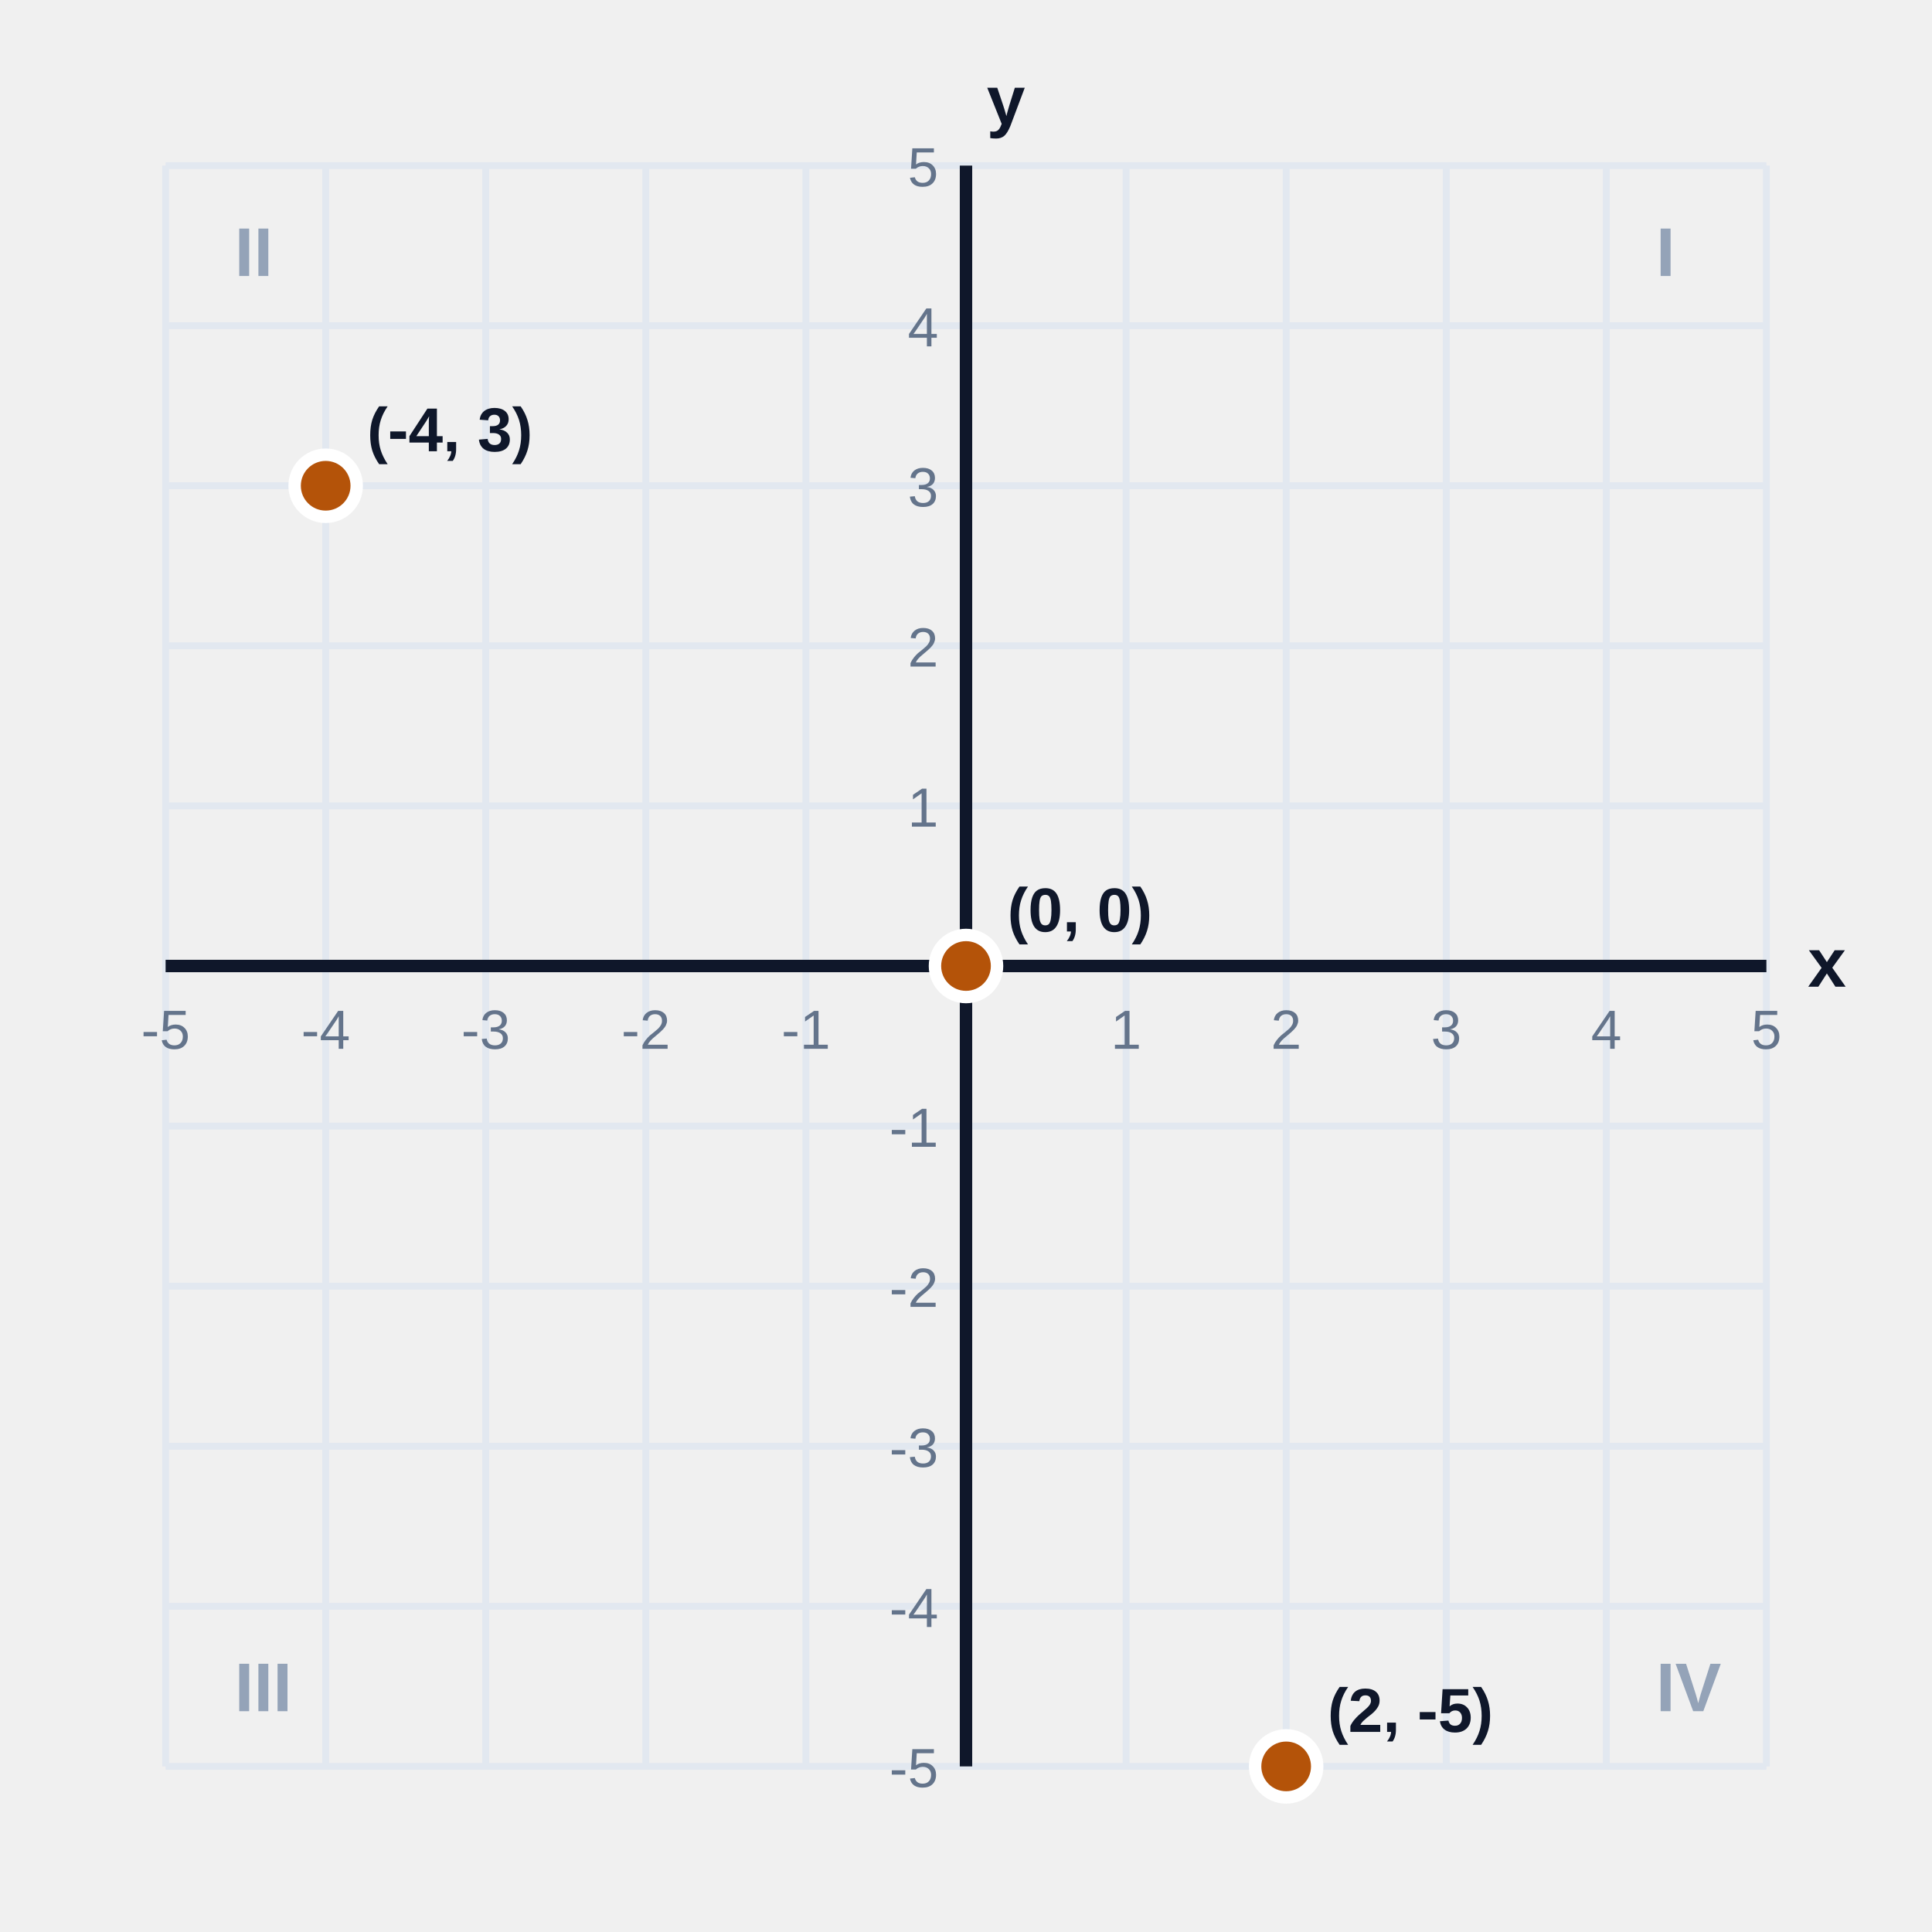
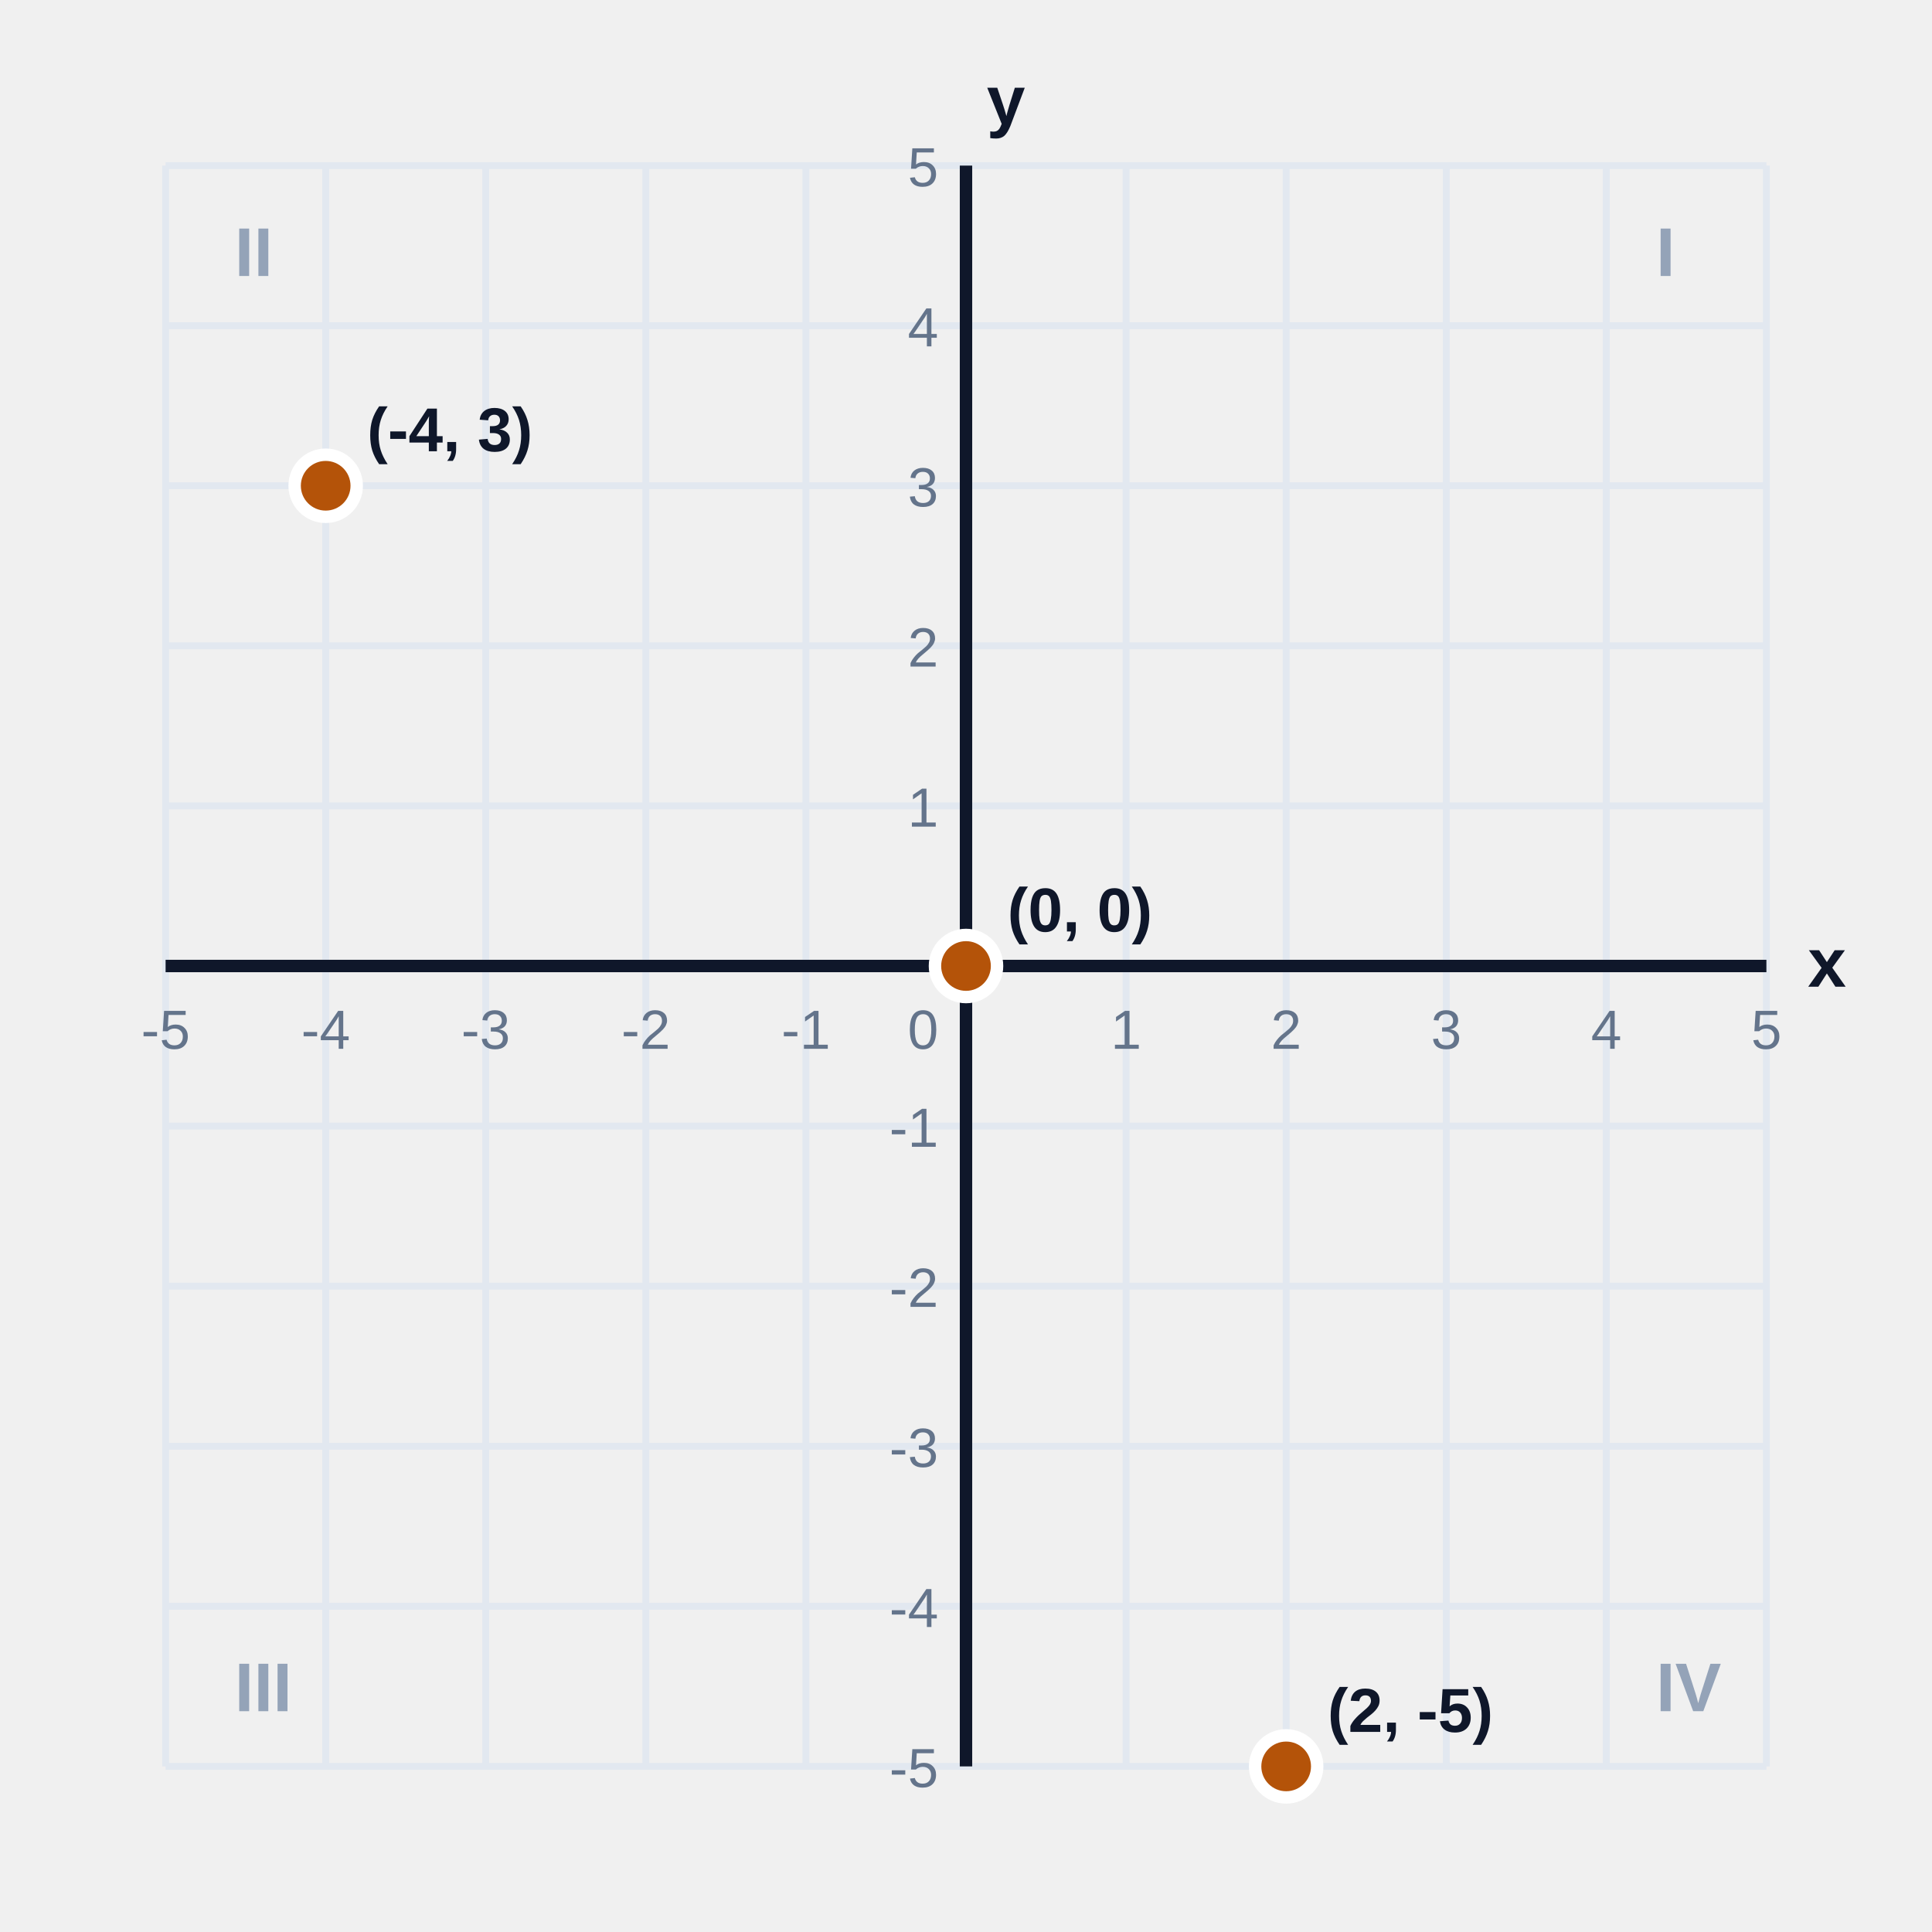
<svg xmlns="http://www.w3.org/2000/svg" width="280" height="280" viewBox="0 0 280 280" role="img" aria-label="Coordinate plane grid" style="background:white;max-width:100%;height:auto;border:1.5px solid #cbd5e1;border-radius:8px;padding:4px;">
+   <text x="136" y="152" text-anchor="end" font-size="8" fill="#64748b" font-family="'Hanken Grotesk',Arial,sans-serif">0</text>
  <line x1="24" y1="24" x2="24" y2="256" stroke="#e2e8f0" stroke-width="1" />
  <line x1="24" y1="256" x2="256" y2="256" stroke="#e2e8f0" stroke-width="1" />
  <text x="24" y="152" text-anchor="middle" font-size="8" fill="#64748b" font-family="'Hanken Grotesk',Arial,sans-serif">-5</text>
  <text x="136" y="259" text-anchor="end" font-size="8" fill="#64748b" font-family="'Hanken Grotesk',Arial,sans-serif">-5</text>
  <line x1="47.2" y1="24" x2="47.2" y2="256" stroke="#e2e8f0" stroke-width="1" />
  <line x1="24" y1="232.8" x2="256" y2="232.8" stroke="#e2e8f0" stroke-width="1" />
  <text x="47.2" y="152" text-anchor="middle" font-size="8" fill="#64748b" font-family="'Hanken Grotesk',Arial,sans-serif">-4</text>
  <text x="136" y="235.8" text-anchor="end" font-size="8" fill="#64748b" font-family="'Hanken Grotesk',Arial,sans-serif">-4</text>
  <line x1="70.4" y1="24" x2="70.4" y2="256" stroke="#e2e8f0" stroke-width="1" />
  <line x1="24" y1="209.6" x2="256" y2="209.6" stroke="#e2e8f0" stroke-width="1" />
  <text x="70.4" y="152" text-anchor="middle" font-size="8" fill="#64748b" font-family="'Hanken Grotesk',Arial,sans-serif">-3</text>
  <text x="136" y="212.6" text-anchor="end" font-size="8" fill="#64748b" font-family="'Hanken Grotesk',Arial,sans-serif">-3</text>
  <line x1="93.6" y1="24" x2="93.6" y2="256" stroke="#e2e8f0" stroke-width="1" />
  <line x1="24" y1="186.4" x2="256" y2="186.4" stroke="#e2e8f0" stroke-width="1" />
  <text x="93.6" y="152" text-anchor="middle" font-size="8" fill="#64748b" font-family="'Hanken Grotesk',Arial,sans-serif">-2</text>
  <text x="136" y="189.4" text-anchor="end" font-size="8" fill="#64748b" font-family="'Hanken Grotesk',Arial,sans-serif">-2</text>
  <line x1="116.8" y1="24" x2="116.8" y2="256" stroke="#e2e8f0" stroke-width="1" />
  <line x1="24" y1="163.2" x2="256" y2="163.2" stroke="#e2e8f0" stroke-width="1" />
  <text x="116.8" y="152" text-anchor="middle" font-size="8" fill="#64748b" font-family="'Hanken Grotesk',Arial,sans-serif">-1</text>
  <text x="136" y="166.2" text-anchor="end" font-size="8" fill="#64748b" font-family="'Hanken Grotesk',Arial,sans-serif">-1</text>
  <line x1="140" y1="24" x2="140" y2="256" stroke="#e2e8f0" stroke-width="1" />
  <line x1="24" y1="140" x2="256" y2="140" stroke="#e2e8f0" stroke-width="1" />
  <line x1="163.2" y1="24" x2="163.2" y2="256" stroke="#e2e8f0" stroke-width="1" />
  <line x1="24" y1="116.8" x2="256" y2="116.8" stroke="#e2e8f0" stroke-width="1" />
  <text x="163.2" y="152" text-anchor="middle" font-size="8" fill="#64748b" font-family="'Hanken Grotesk',Arial,sans-serif">1</text>
  <text x="136" y="119.8" text-anchor="end" font-size="8" fill="#64748b" font-family="'Hanken Grotesk',Arial,sans-serif">1</text>
  <line x1="186.4" y1="24" x2="186.4" y2="256" stroke="#e2e8f0" stroke-width="1" />
  <line x1="24" y1="93.6" x2="256" y2="93.6" stroke="#e2e8f0" stroke-width="1" />
  <text x="186.4" y="152" text-anchor="middle" font-size="8" fill="#64748b" font-family="'Hanken Grotesk',Arial,sans-serif">2</text>
  <text x="136" y="96.6" text-anchor="end" font-size="8" fill="#64748b" font-family="'Hanken Grotesk',Arial,sans-serif">2</text>
  <line x1="209.6" y1="24" x2="209.6" y2="256" stroke="#e2e8f0" stroke-width="1" />
  <line x1="24" y1="70.4" x2="256" y2="70.4" stroke="#e2e8f0" stroke-width="1" />
  <text x="209.6" y="152" text-anchor="middle" font-size="8" fill="#64748b" font-family="'Hanken Grotesk',Arial,sans-serif">3</text>
  <text x="136" y="73.4" text-anchor="end" font-size="8" fill="#64748b" font-family="'Hanken Grotesk',Arial,sans-serif">3</text>
  <line x1="232.8" y1="24" x2="232.8" y2="256" stroke="#e2e8f0" stroke-width="1" />
  <line x1="24" y1="47.2" x2="256" y2="47.2" stroke="#e2e8f0" stroke-width="1" />
  <text x="232.8" y="152" text-anchor="middle" font-size="8" fill="#64748b" font-family="'Hanken Grotesk',Arial,sans-serif">4</text>
  <text x="136" y="50.2" text-anchor="end" font-size="8" fill="#64748b" font-family="'Hanken Grotesk',Arial,sans-serif">4</text>
  <line x1="256" y1="24" x2="256" y2="256" stroke="#e2e8f0" stroke-width="1" />
  <line x1="24" y1="24" x2="256" y2="24" stroke="#e2e8f0" stroke-width="1" />
  <text x="256" y="152" text-anchor="middle" font-size="8" fill="#64748b" font-family="'Hanken Grotesk',Arial,sans-serif">5</text>
  <text x="136" y="27" text-anchor="end" font-size="8" fill="#64748b" font-family="'Hanken Grotesk',Arial,sans-serif">5</text>
  <text x="240" y="40" font-size="10" font-weight="800" fill="#94a3b8" font-family="'Hanken Grotesk',Arial,sans-serif">I</text>
  <text x="34" y="40" font-size="10" font-weight="800" fill="#94a3b8" font-family="'Hanken Grotesk',Arial,sans-serif">II</text>
  <text x="34" y="248" font-size="10" font-weight="800" fill="#94a3b8" font-family="'Hanken Grotesk',Arial,sans-serif">III</text>
  <text x="240" y="248" font-size="10" font-weight="800" fill="#94a3b8" font-family="'Hanken Grotesk',Arial,sans-serif">IV</text>
  <line x1="24" y1="140" x2="256" y2="140" stroke="#0f172a" stroke-width="1.8" />
  <line x1="140" y1="24" x2="140" y2="256" stroke="#0f172a" stroke-width="1.8" />
  <text x="262" y="143" font-size="10" font-weight="800" fill="#0f172a" font-family="'Hanken Grotesk',Arial,sans-serif">x</text>
  <text x="143" y="18" font-size="10" font-weight="800" fill="#0f172a" font-family="'Hanken Grotesk',Arial,sans-serif">y</text>
  <circle cx="140.0" cy="140.0" r="4.5" fill="#b45309" stroke="#fff" stroke-width="1.8" />
  <text x="146.0" y="135.0" font-size="9" font-weight="800" fill="#0f172a" font-family="'Hanken Grotesk',Arial,sans-serif">(0, 0)</text>
  <circle cx="47.2" cy="70.4" r="4.5" fill="#b45309" stroke="#fff" stroke-width="1.8" />
  <text x="53.2" y="65.4" font-size="9" font-weight="800" fill="#0f172a" font-family="'Hanken Grotesk',Arial,sans-serif">(-4, 3)</text>
  <circle cx="186.4" cy="256.0" r="4.5" fill="#b45309" stroke="#fff" stroke-width="1.8" />
  <text x="192.4" y="251.0" font-size="9" font-weight="800" fill="#0f172a" font-family="'Hanken Grotesk',Arial,sans-serif">(2, -5)</text>
</svg>
